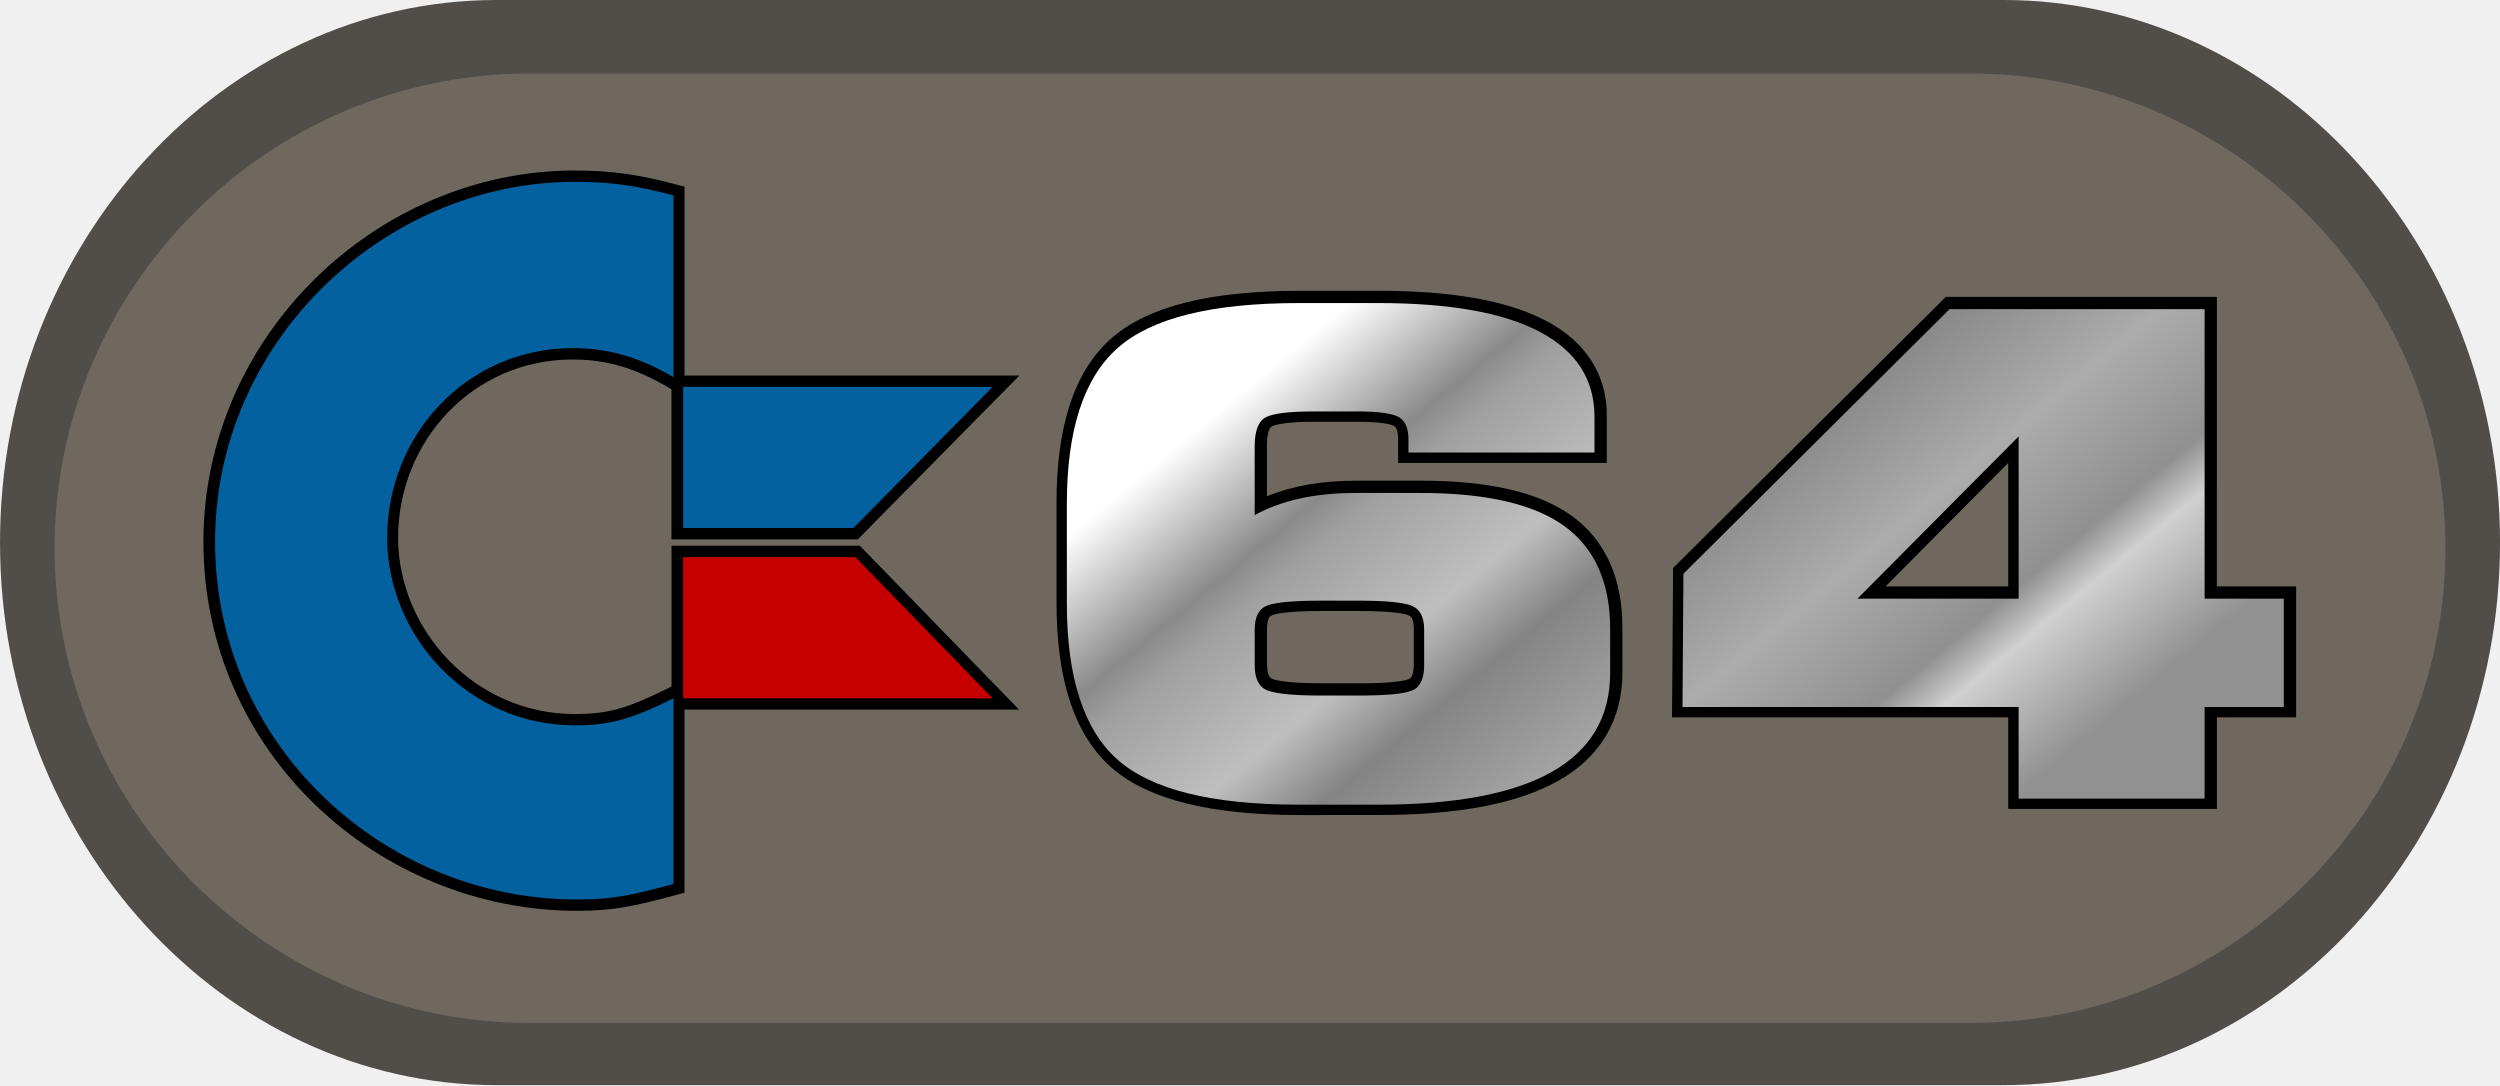
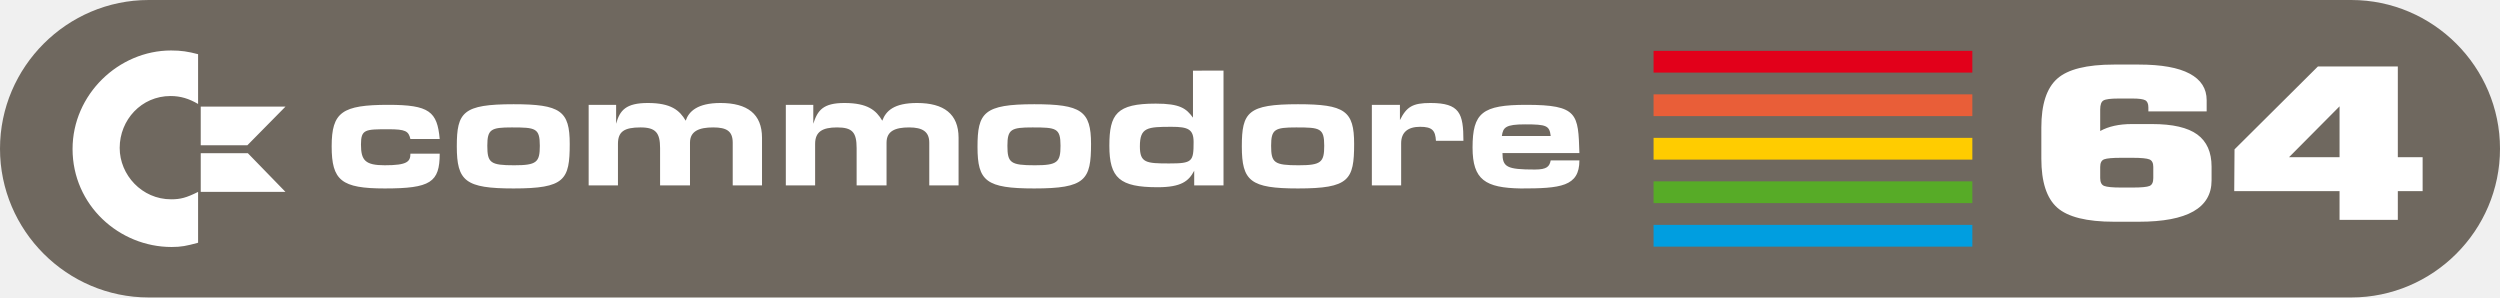
- <svg xmlns="http://www.w3.org/2000/svg" version="1.2" baseProfile="tiny" x="0px" y="0px" width="110.5px" height="47.963px" viewBox="157.682 -16.521 110.5 47.963" xml:space="preserve">
-   <g id="Ebene_1">
-     <g>
-       <path id="path5_1_" fill="#514D49" d="M179.621-16.521h66.623c12.066,0,21.939,10.791,21.939,23.981l0,0    c0,13.191-9.873,23.982-21.939,23.982h-66.623c-12.066,0-21.938-10.791-21.938-23.982l0,0    C157.682-5.729,167.554-16.521,179.621-16.521L179.621-16.521z" />
-       <path id="path5" fill="#6F685F" d="M181.076-13.271h63.711c11.541,0,20.982,9.441,20.982,20.981l0,0    c0,11.541-9.441,20.982-20.982,20.982h-63.711c-11.541,0-20.981-9.441-20.981-20.982l0,0    C160.094-3.829,169.535-13.271,181.076-13.271L181.076-13.271z" />
-       <g>
-         <path d="M206.783,17.384c-1.651-1.479-2.403-3.939-2.403-7.279l0,0V5.7c0-3.32,0.752-5.77,2.403-7.248l0,0     c1.665-1.469,4.445-2.114,8.353-2.121l0,0h3.499c3.22,0.002,5.676,0.425,7.4,1.339l0,0c1.725,0.9,2.682,2.375,2.666,4.19l0,0     V3.94h-9.223v-0.5V2.876c-0.009-0.441-0.108-0.533-0.182-0.573l0,0c-0.125-0.079-0.697-0.187-1.556-0.181l0,0h-1.956     c-1.072-0.013-1.782,0.121-1.889,0.206l0,0c-0.057,0.011-0.217,0.221-0.215,0.843l0,0v2.242c1.133-0.464,2.449-0.688,3.938-0.688     l0,0h2.889c2.956,0.004,5.177,0.489,6.665,1.568l0,0c1.488,1.08,2.229,2.797,2.219,4.941l0,0l0.002,1.934v0.002     c0.014,2.094-0.975,3.78-2.818,4.809l0,0c-1.836,1.039-4.476,1.521-7.941,1.523l0,0l-3.499,0.002     C211.228,19.498,208.448,18.849,206.783,17.384L206.783,17.384z M246.447,19.235v-4.049h-14.861l0.047-6.602l12.057-11.984     h11.979l-0.002,12.797h3.504v5.289v0.5h-3.502v4.049H246.447L246.447,19.235z M217.741,13.681     c1.216,0.009,2.024-0.094,2.212-0.188l0,0c0.09-0.037,0.206-0.127,0.219-0.649l0,0v-1.577c-0.019-0.471-0.106-0.528-0.237-0.594     l0,0c-0.207-0.096-1.004-0.193-2.193-0.187l0,0h-1.587c-1.196-0.007-1.998,0.083-2.233,0.181l0,0     c-0.131,0.059-0.216,0.106-0.239,0.598l0,0v1.577c0.019,0.517,0.119,0.589,0.252,0.649l0,0c0.228,0.098,1.027,0.196,2.221,0.189     l0,0H217.741L217.741,13.681z M241.025,9.397h5.422l-0.002-5.457L241.025,9.397L241.025,9.397z" />
-         <g>
-           <linearGradient id="path17_1_" gradientUnits="userSpaceOnUse" x1="220.441" y1="-5.719" x2="243.128" y2="21.656">
-             <stop offset="0" style="stop-color:#FFFFFF" />
-             <stop offset="0.162" style="stop-color:#8A8A8A" />
-             <stop offset="0.208" style="stop-color:#A0A0A0" />
-             <stop offset="0.36" style="stop-color:#BFBFBF" />
-             <stop offset="0.457" style="stop-color:#848484" />
-             <stop offset="0.65" style="stop-color:#ACACAC" />
-             <stop offset="0.802" style="stop-color:#909090" />
-             <stop offset="0.858" style="stop-color:#D0D0D0" />
-             <stop offset="1" style="stop-color:#929292" />
-           </linearGradient>
-           <path id="path17" fill="url(#path17_1_)" d="M228.851,13.214c0,3.889-3.418,5.832-10.258,5.832h-3.5      c-3.854,0-6.525-0.666-8.018-1.992c-1.494-1.33-2.238-3.633-2.238-6.906V5.743c0-3.254,0.744-5.545,2.238-6.875      c1.492-1.33,4.164-1.994,8.018-1.994h3.5c3.176,0,5.564,0.427,7.164,1.28c1.602,0.854,2.402,2.104,2.402,3.75v1.578h-8.223      V2.917c0-0.516-0.148-0.854-0.447-1.013c-0.299-0.158-0.896-0.239-1.791-0.239h-1.955c-1.111,0-1.824,0.091-2.135,0.27      c-0.314,0.178-0.469,0.604-0.469,1.279v3.033c1.191-0.653,2.672-0.979,4.438-0.979h2.889c2.904,0,5.027,0.491,6.371,1.472      c1.342,0.982,2.014,2.496,2.014,4.539v1.934l0,0V13.214z M258.626,14.729h-3.5v4.049h-8.221v-4.049h-14.857l0.041-5.892      l11.764-11.695h11.273V9.939h3.5V14.729L258.626,14.729L258.626,14.729z M246.906,9.939V2.769l-7.123,7.171H246.906      L246.906,9.939z M220.63,12.886V11.31c0-0.559-0.184-0.909-0.551-1.058c-0.365-0.147-1.16-0.224-2.381-0.224h-1.586      c-1.223,0-2.023,0.069-2.402,0.21c-0.381,0.137-0.57,0.493-0.57,1.069v1.576c0,0.598,0.189,0.969,0.57,1.115      c0.379,0.148,1.18,0.225,2.402,0.225h1.586c1.248,0,2.049-0.074,2.402-0.225C220.453,13.854,220.63,13.481,220.63,12.886      L220.63,12.886z" />
-         </g>
-       </g>
-       <g>
-         <g>
-           <path d="M195.475,7.601h0.211l7.037,7.242h-15.359l0,0V7.601H195.475" />
-           <path d="M201.543,0.079h1.195l-7.143,7.242h-8.234l0,0V0.079H201.543" />
-           <path d="M183.162,23.737c-8.729-0.017-16.485-6.963-16.489-16.318l0,0c0.008-9.095,7.656-16.398,16.403-16.404l0,0      c1.657,0,2.845,0.182,4.487,0.617l0,0l0.375,0.097v8.423v0.874l-0.754-0.444c-1.402-0.819-2.658-1.21-4.196-1.214l0,0      c-4.415,0.008-7.702,3.605-7.71,7.879l0,0c0.01,4.09,3.386,7.785,7.798,7.793l0,0c1.479-0.008,2.265-0.217,4.138-1.143l0,0      l0.723-0.363v9.4l-0.367,0.099c-1.873,0.514-2.818,0.704-4.382,0.704l0,0C183.179,23.737,183.169,23.737,183.162,23.737      L183.162,23.737z" />
-         </g>
-         <g>
-           <g>
-             <polygon fill="#C60000" points="195.489,8.103 187.877,8.103 187.877,14.345 201.557,14.345 195.489,8.103      " />
-           </g>
-           <g>
-             <polygon fill="#0461A0" points="201.557,0.579 187.877,0.579 187.877,6.82 195.401,6.82 201.557,0.579      " />
-           </g>
-           <g>
-             <path fill="#0461A0" d="M187.45,0.151v-8.036c-1.625-0.428-2.738-0.6-4.358-0.6c-8.467,0-15.904,7.099-15.904,15.903       c0,9.064,7.521,15.818,15.988,15.818c1.538,0,2.394-0.172,4.274-0.686v-8.207c-1.883,0.938-2.82,1.195-4.358,1.195       c-4.703,0-8.297-3.932-8.297-8.293c0-4.529,3.506-8.379,8.209-8.379C184.629-1.132,185.997-0.704,187.45,0.151L187.45,0.151z" />
-           </g>
-         </g>
-       </g>
-     </g>
+ <svg xmlns="http://www.w3.org/2000/svg" version="1.2" baseProfile="tiny" id="Ebene_1" x="0px" y="0px" width="352.675px" height="41.963px" viewBox="0 0 352.675 41.963" xml:space="preserve">
+   <g id="g3" transform="translate(-86.00001,-400.89)">
+     <path id="path5" fill="#6F685F" d="M106.982,400.89h310.711c11.541,0,20.982,9.441,20.982,20.981l0,0   c0,11.542-9.441,20.982-20.982,20.982H106.982c-11.541,0-20.982-9.44-20.982-20.982l0,0C86,410.332,95.441,400.89,106.982,400.89   L106.982,400.89z" />
+     <polygon id="polygon7" fill="#E2001A" points="319.269,408.062 319.269,408.062 364.238,408.062 364.238,411.131 319.269,411.131     " />
+     <polygon id="polygon9" fill="#E95E38" points="319.269,414.2 319.269,414.2 364.238,414.2 364.238,417.269 319.269,417.269  " />
+     <polygon id="polygon11" fill="#FFCC00" points="319.269,420.337 319.269,420.337 364.238,420.337 364.238,423.407 319.269,423.407     " />
+     <polygon id="polygon13" fill="#57AB27" points="319.269,426.475 319.269,426.475 364.238,426.475 364.238,429.543 319.269,429.543     " />
+     <polygon id="polygon15" fill="#009EE0" points="319.269,432.614 319.269,432.614 364.238,432.614 364.238,435.682 319.269,435.682     " />
+     <path id="path17" fill="#FFFFFF" d="M397.986,426.337c0,3.889-3.418,5.833-10.258,5.833h-3.5c-3.854,0-6.525-0.666-8.018-1.993   c-1.494-1.33-2.238-3.632-2.238-6.906v-4.404c0-3.254,0.744-5.545,2.238-6.875c1.492-1.33,4.164-1.994,8.018-1.994h3.5   c3.176,0,5.564,0.426,7.164,1.28c1.602,0.854,2.402,2.103,2.402,3.75v1.578h-8.223v-0.565c0-0.516-0.148-0.854-0.447-1.013   c-0.299-0.158-0.896-0.239-1.791-0.239h-1.955c-1.111,0-1.824,0.09-2.135,0.269c-0.314,0.178-0.469,0.604-0.469,1.279v3.034   c1.191-0.654,2.672-0.98,4.438-0.98h2.889c2.904,0,5.027,0.491,6.371,1.472c1.342,0.982,2.014,2.496,2.014,4.539V426.337   L397.986,426.337L397.986,426.337z M283.488,415.679h-3.961v11.364h4.133v-5.94c0-1.549,0.948-2.325,2.671-2.325   c1.721,0,2.153,0.517,2.238,1.979h3.876c0-3.874-0.517-5.338-4.65-5.338c-2.498,0-3.359,0.517-4.306,2.411L283.488,415.679   L283.488,415.679z M120.969,422.506h-6.651v5.455h11.955L120.969,422.506L120.969,422.506z M126.272,415.932h-11.955v5.454h6.576   L126.272,415.932L126.272,415.932L126.272,415.932z M302.517,424.806c-3.959,0-4.563-0.345-4.563-2.326h10.852   c-0.172-5.508-0.172-6.801-7.492-6.801c-6.202,0-7.58,1.119-7.58,6.027c0,4.564,1.81,5.683,6.805,5.77   c5.598,0,8.268-0.259,8.268-3.961h-4.049C304.585,424.375,304.242,424.806,302.517,424.806L302.517,424.806z M297.869,420.071   c0.172-1.206,0.516-1.637,3.271-1.637c3.016,0,3.445,0.173,3.617,1.637H297.869L297.869,420.071z M143.896,420.501h4.133   c-0.344-3.876-1.464-4.822-7.232-4.822c-6.545,0-8.009,1.031-8.009,5.855c0,4.822,1.378,5.941,7.492,5.941   c6.458,0,7.75-0.861,7.75-4.909h-4.133c0,1.12-0.43,1.638-3.617,1.638c-2.756,0-3.358-0.688-3.358-2.928   c0-2.153,0.602-2.153,3.876-2.153C143.207,419.123,143.637,419.382,143.896,420.501L143.896,420.501z M239.913,421.188   c0-4.649-1.377-5.595-8.009-5.595c-7.147,0-8.007,1.205-8.007,6.026c0,4.823,1.204,5.856,8.007,5.856   C239.139,427.476,239.913,426.271,239.913,421.188L239.913,421.188z M228.116,421.449c0-2.326,0.517-2.583,3.531-2.583   c3.358,0,3.96,0.085,3.96,2.583c0,2.325-0.431,2.756-3.617,2.756C228.546,424.205,228.116,423.859,228.116,421.449L228.116,421.449   z M277.027,421.188c0-4.649-1.292-5.595-7.92-5.595c-7.062,0-7.923,1.117-7.923,5.941c0,4.908,1.205,5.941,7.923,5.941   C276.338,427.476,277.027,426.271,277.027,421.188L277.027,421.188z M265.317,421.449c0-2.326,0.516-2.583,3.53-2.583   c3.359,0,3.961,0.085,3.961,2.583c0,2.325-0.43,2.756-3.616,2.756C265.749,424.205,265.317,423.859,265.317,421.449   L265.317,421.449z M166.372,421.188c0-4.649-1.292-5.595-7.922-5.595c-7.147,0-8.009,1.117-8.009,5.941   c0,4.908,1.207,5.941,8.009,5.941C165.684,427.476,166.372,426.271,166.372,421.188L166.372,421.188z M154.745,421.449   c0-2.326,0.517-2.583,3.446-2.583c3.358,0,3.961,0.085,3.961,2.583c0,2.325-0.432,2.756-3.617,2.756   C155.175,424.205,154.745,423.859,154.745,421.449L154.745,421.449z M254.294,410.855v6.631c-0.947-1.292-1.808-1.979-5.252-1.979   c-5.511,0-6.545,1.464-6.545,5.941c0,4.565,1.465,5.854,6.803,5.854c3.359,0,4.392-0.86,5.167-2.324v2.063h4.134v-16.188   L254.294,410.855L254.294,410.855z M251.28,418.779c2.324,0,3.101,0.344,3.101,2.151c0,2.757-0.174,3.018-3.444,3.018   c-3.273,0-4.134-0.089-4.134-2.413C246.803,418.865,247.836,418.779,251.28,418.779L251.28,418.779z M113.944,415.558v-7.023   c-1.419-0.374-2.392-0.524-3.81-0.524c-7.398,0-13.898,6.203-13.898,13.898c0,7.921,6.574,13.824,13.972,13.824   c1.345,0,2.092-0.15,3.736-0.6v-7.172c-1.645,0.82-2.465,1.045-3.81,1.045c-4.11,0-7.25-3.436-7.25-7.247   c0-3.959,3.064-7.323,7.174-7.323C111.479,414.436,112.674,414.811,113.944,415.558L113.944,415.558z M172.916,415.679h-3.874   v11.364h4.133v-5.855c0-1.721,0.861-2.323,3.187-2.323c2.153,0,2.756,0.774,2.756,2.927v5.251h4.219v-6.026   c0-1.636,1.291-2.152,3.271-2.152c1.895,0,2.756,0.517,2.756,2.152v6.026h4.133v-6.716c0-3.356-2.067-4.908-5.855-4.908   c-3.273,0-4.479,1.206-4.91,2.497c-0.861-1.464-2.066-2.497-5.339-2.497c-3.1,0-3.961,1.033-4.478,2.928L172.916,415.679   L172.916,415.679L172.916,415.679z M200.731,415.679h-3.875v11.364h4.133v-5.855c0-1.721,1.033-2.323,3.099-2.323   c2.154,0,2.756,0.689,2.756,2.927v5.251h4.221v-6.026c0-1.636,1.206-2.152,3.187-2.152c1.894,0,2.84,0.602,2.84,2.152v6.026h4.134   v-6.716c0-3.356-2.066-4.908-5.855-4.908c-3.272,0-4.393,1.119-4.908,2.497c-0.862-1.464-2.068-2.497-5.34-2.497   c-3.013,0-3.788,1.033-4.391,2.928L200.731,415.679L200.731,415.679L200.731,415.679z M427.761,427.854h-3.5v4.048h-8.221v-4.048   h-14.857l0.041-5.892l11.764-11.696h11.273v12.797h3.5V427.854L427.761,427.854L427.761,427.854z M416.041,423.063v-7.171   l-7.123,7.171H416.041L416.041,423.063z M389.765,426.009v-1.576c0-0.558-0.184-0.909-0.551-1.058   c-0.365-0.147-1.16-0.224-2.381-0.224h-1.586c-1.223,0-2.023,0.069-2.402,0.21c-0.381,0.137-0.57,0.494-0.57,1.07v1.576   c0,0.597,0.189,0.969,0.57,1.115c0.379,0.148,1.18,0.225,2.402,0.225h1.586c1.248,0,2.049-0.075,2.402-0.225   C389.587,426.978,389.765,426.606,389.765,426.009L389.765,426.009z" />
  </g>
-   <g id="Layer_2">
- </g>
</svg>
